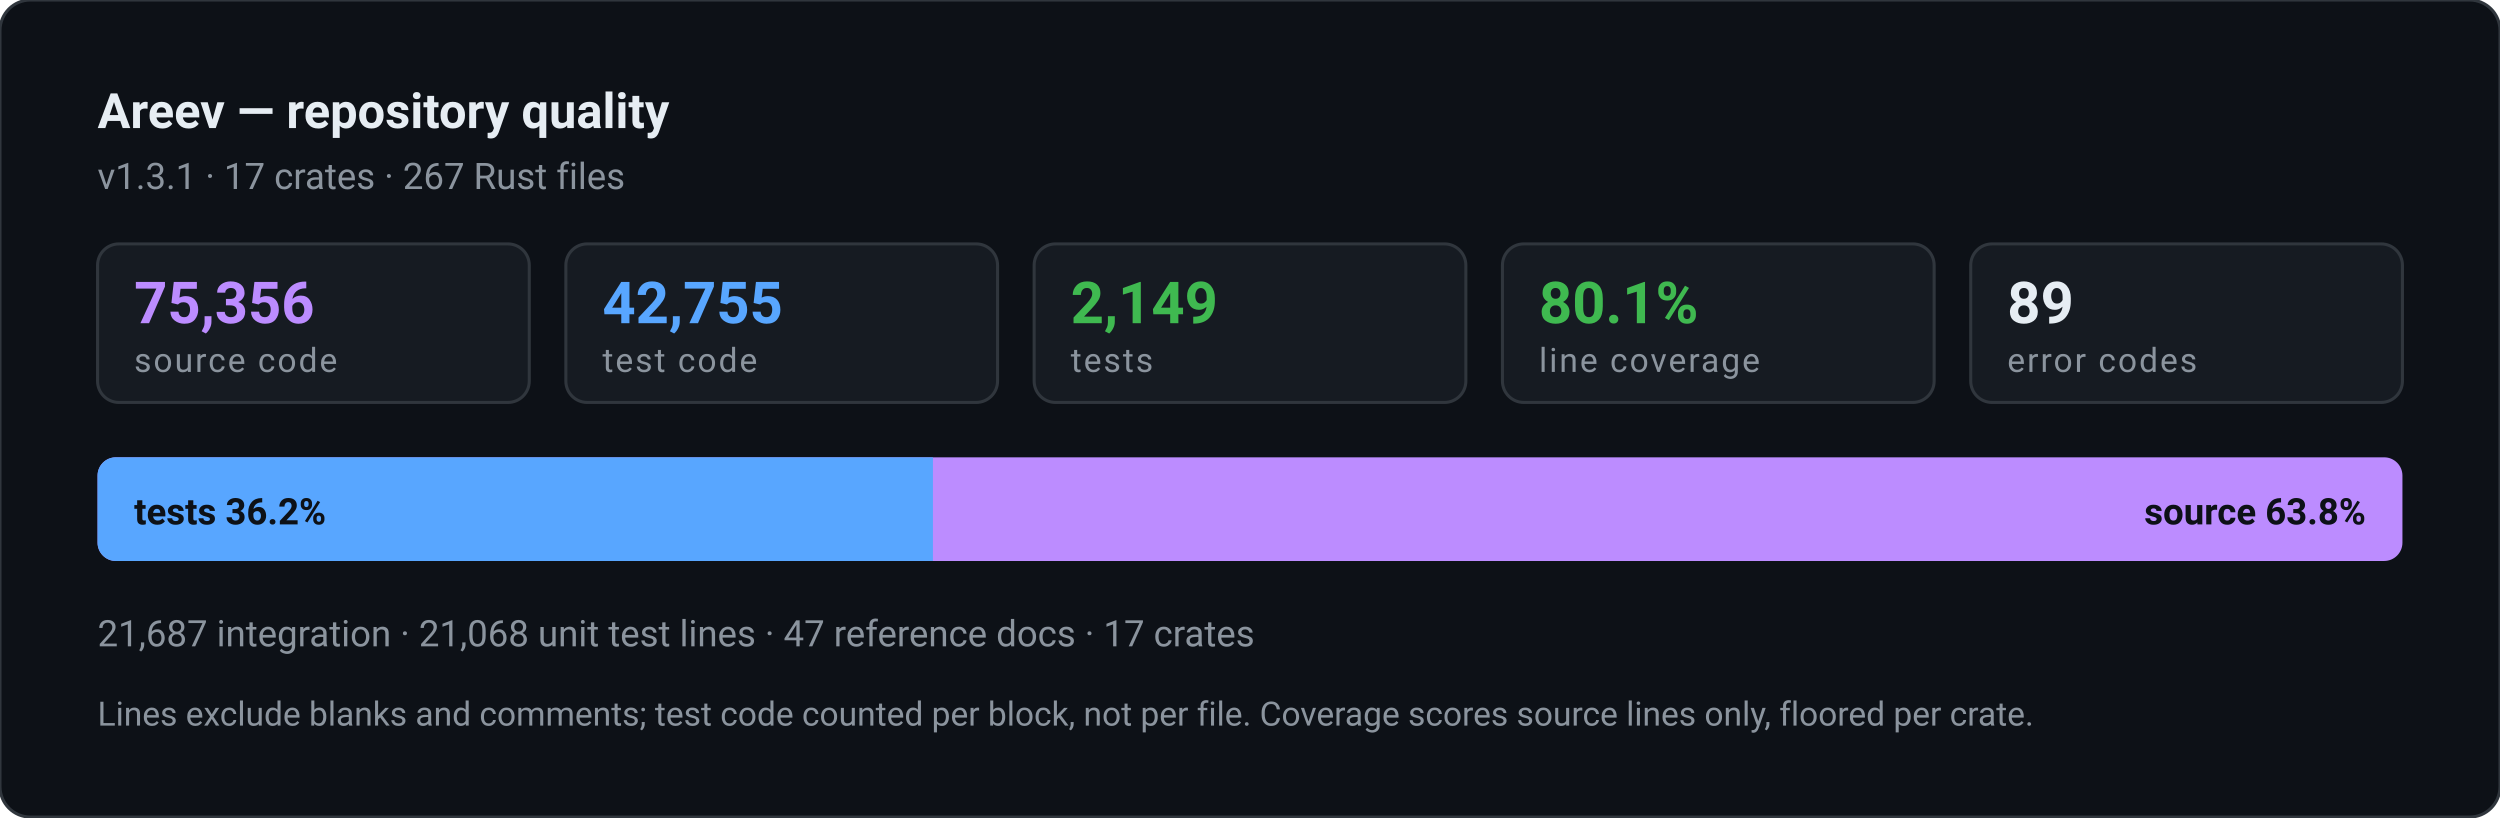
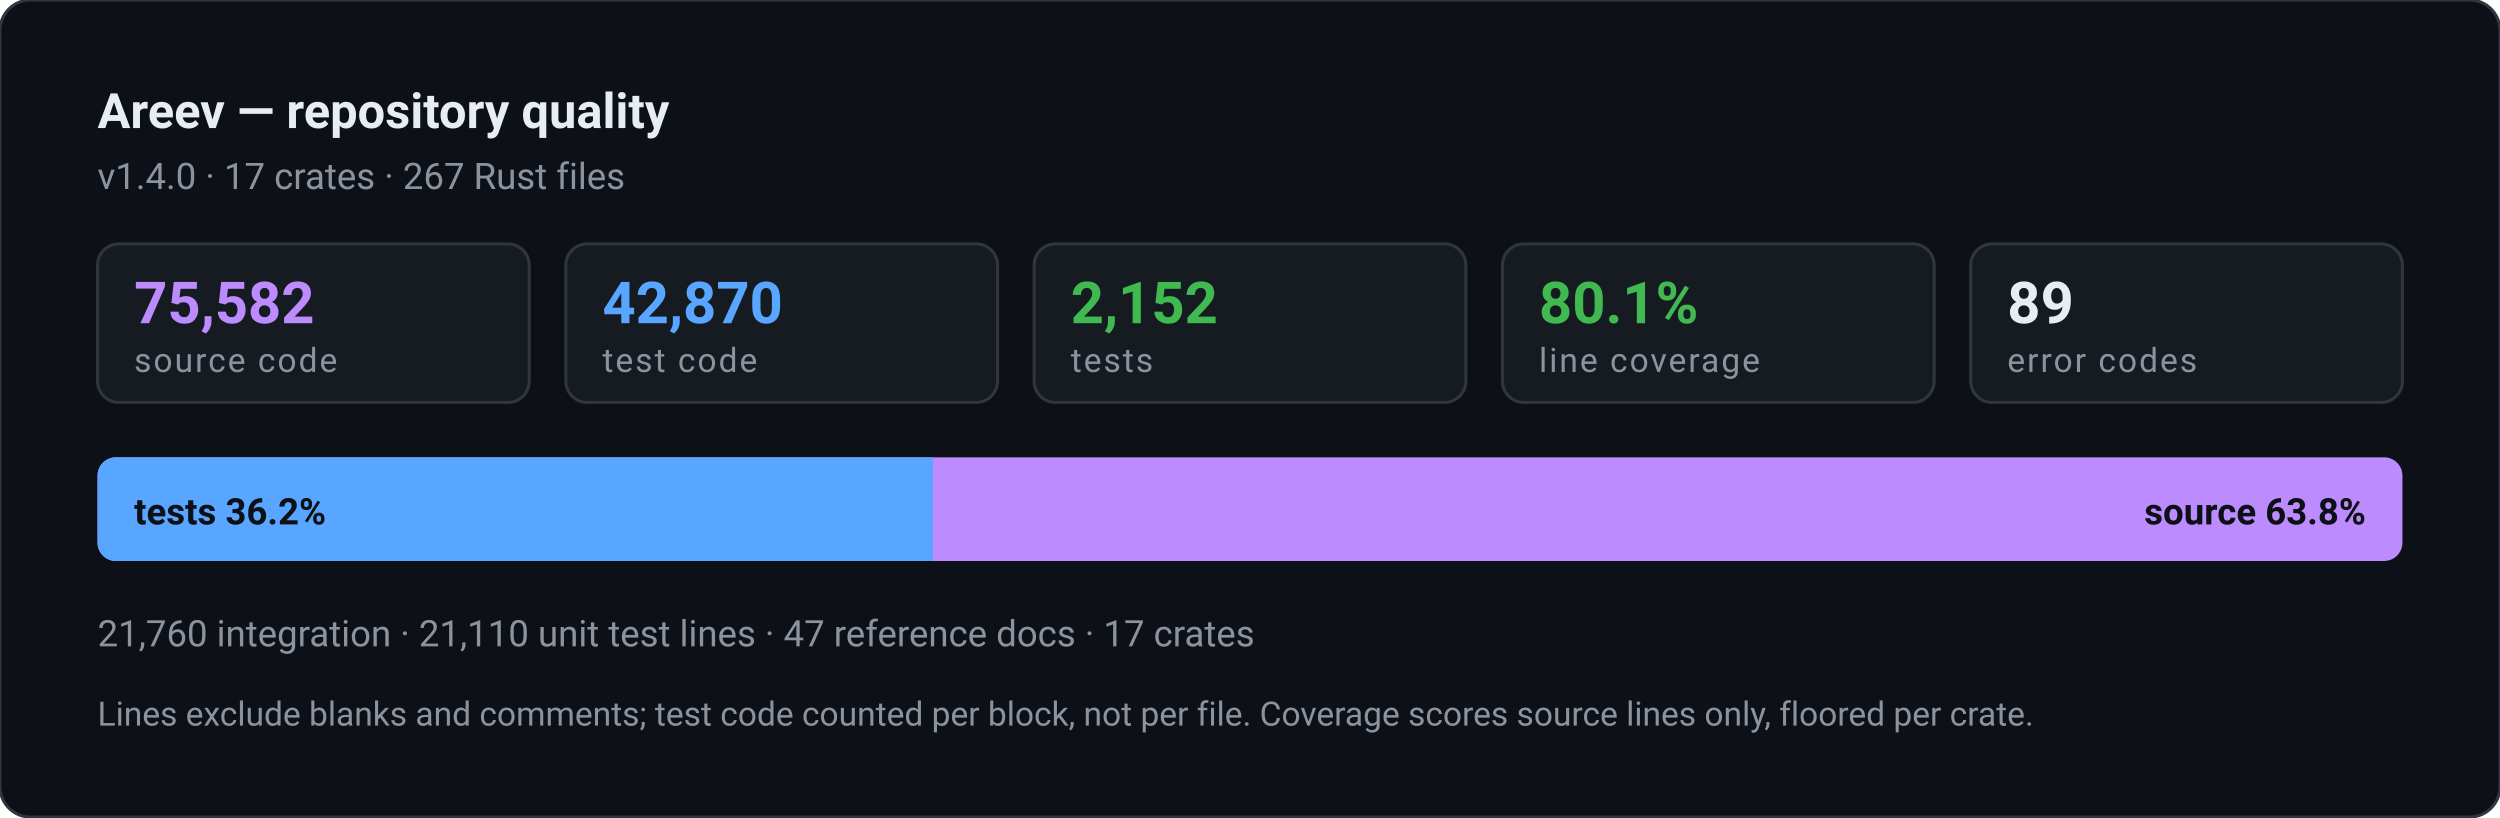
- <svg xmlns="http://www.w3.org/2000/svg" width="820" height="268" viewBox="0 0 820 268" role="img" aria-label="Areev repository quality: 42,755 lines of test code against 75,356 lines of source, 2,149 tests, 80.1% line coverage">
+ <svg xmlns="http://www.w3.org/2000/svg" width="820" height="268" viewBox="0 0 820 268" role="img" aria-label="Areev repository quality: 42,870 lines of test code against 75,582 lines of source, 2,152 tests, 80.1% line coverage">
  <style>text{font-family:ui-sans-serif,-apple-system,"Segoe UI",Roboto,Helvetica,Arial,sans-serif}.n{font-weight:700;font-variant-numeric:tabular-nums}.l{font-size:11px;letter-spacing:.06em;text-transform:uppercase}</style>
  <rect width="820" height="268" rx="10" fill="#0d1117" stroke="#30363d" />
  <text x="32" y="42" class="n" font-size="16" fill="#e6edf3">Areev — repository quality</text>
-   <text x="32" y="62" font-size="12" fill="#8b949e">v1.3.1 · 17 crates · 267 Rust files</text>
+   <text x="32" y="62" font-size="12" fill="#8b949e">v1.4.0 · 17 crates · 267 Rust files</text>
  <rect x="32.0" y="80" width="141.6" height="52" rx="7" fill="#161b22" stroke="#30363d" />
-   <text x="44.0" y="106" class="n" font-size="19" fill="#bc8cff">75,356</text>
+   <text x="44.0" y="106" class="n" font-size="19" fill="#bc8cff">75,582</text>
  <text x="44.0" y="122" class="l" fill="#8b949e">source code</text>
  <rect x="185.6" y="80" width="141.6" height="52" rx="7" fill="#161b22" stroke="#30363d" />
-   <text x="197.6" y="106" class="n" font-size="19" fill="#58a6ff">42,755</text>
+   <text x="197.6" y="106" class="n" font-size="19" fill="#58a6ff">42,870</text>
  <text x="197.6" y="122" class="l" fill="#8b949e">test code</text>
  <rect x="339.2" y="80" width="141.6" height="52" rx="7" fill="#161b22" stroke="#30363d" />
-   <text x="351.2" y="106" class="n" font-size="19" fill="#3fb950">2,149</text>
+   <text x="351.2" y="106" class="n" font-size="19" fill="#3fb950">2,152</text>
  <text x="351.2" y="122" class="l" fill="#8b949e">tests</text>
  <rect x="492.8" y="80" width="141.6" height="52" rx="7" fill="#161b22" stroke="#30363d" />
  <text x="504.8" y="106" class="n" font-size="19" fill="#3fb950">80.1%</text>
  <text x="504.8" y="122" class="l" fill="#8b949e">line coverage</text>
  <rect x="646.4" y="80" width="141.6" height="52" rx="7" fill="#161b22" stroke="#30363d" />
  <text x="658.4" y="106" class="n" font-size="19" fill="#e6edf3">89</text>
  <text x="658.4" y="122" class="l" fill="#8b949e">error codes</text>
  <rect x="32" y="150" width="756" height="34" rx="6" fill="#bc8cff" />
  <path d="M32 156a6 6 0 0 1 6-6h268v34h-268a6 6 0 0 1-6-6z" fill="#58a6ff" />
  <text x="44" y="172" class="n" font-size="12" fill="#0d1117">tests 36.2%</text>
  <text x="776" y="172" class="n" font-size="12" fill="#0d1117" text-anchor="end">source 63.8%</text>
-   <text x="32" y="212" font-size="12" fill="#8b949e">21,687 integration · 21,068 unit test lines · 47 reference docs · 17 crates</text>
+   <text x="32" y="212" font-size="12" fill="#8b949e">21,760 integration · 21,110 unit test lines · 47 reference docs · 17 crates</text>
  <text x="32" y="238" font-size="11" fill="#8b949e">Lines exclude blanks and comments; test code counted per block, not per file. Coverage scores source lines only, floored per crate.</text>
</svg>
